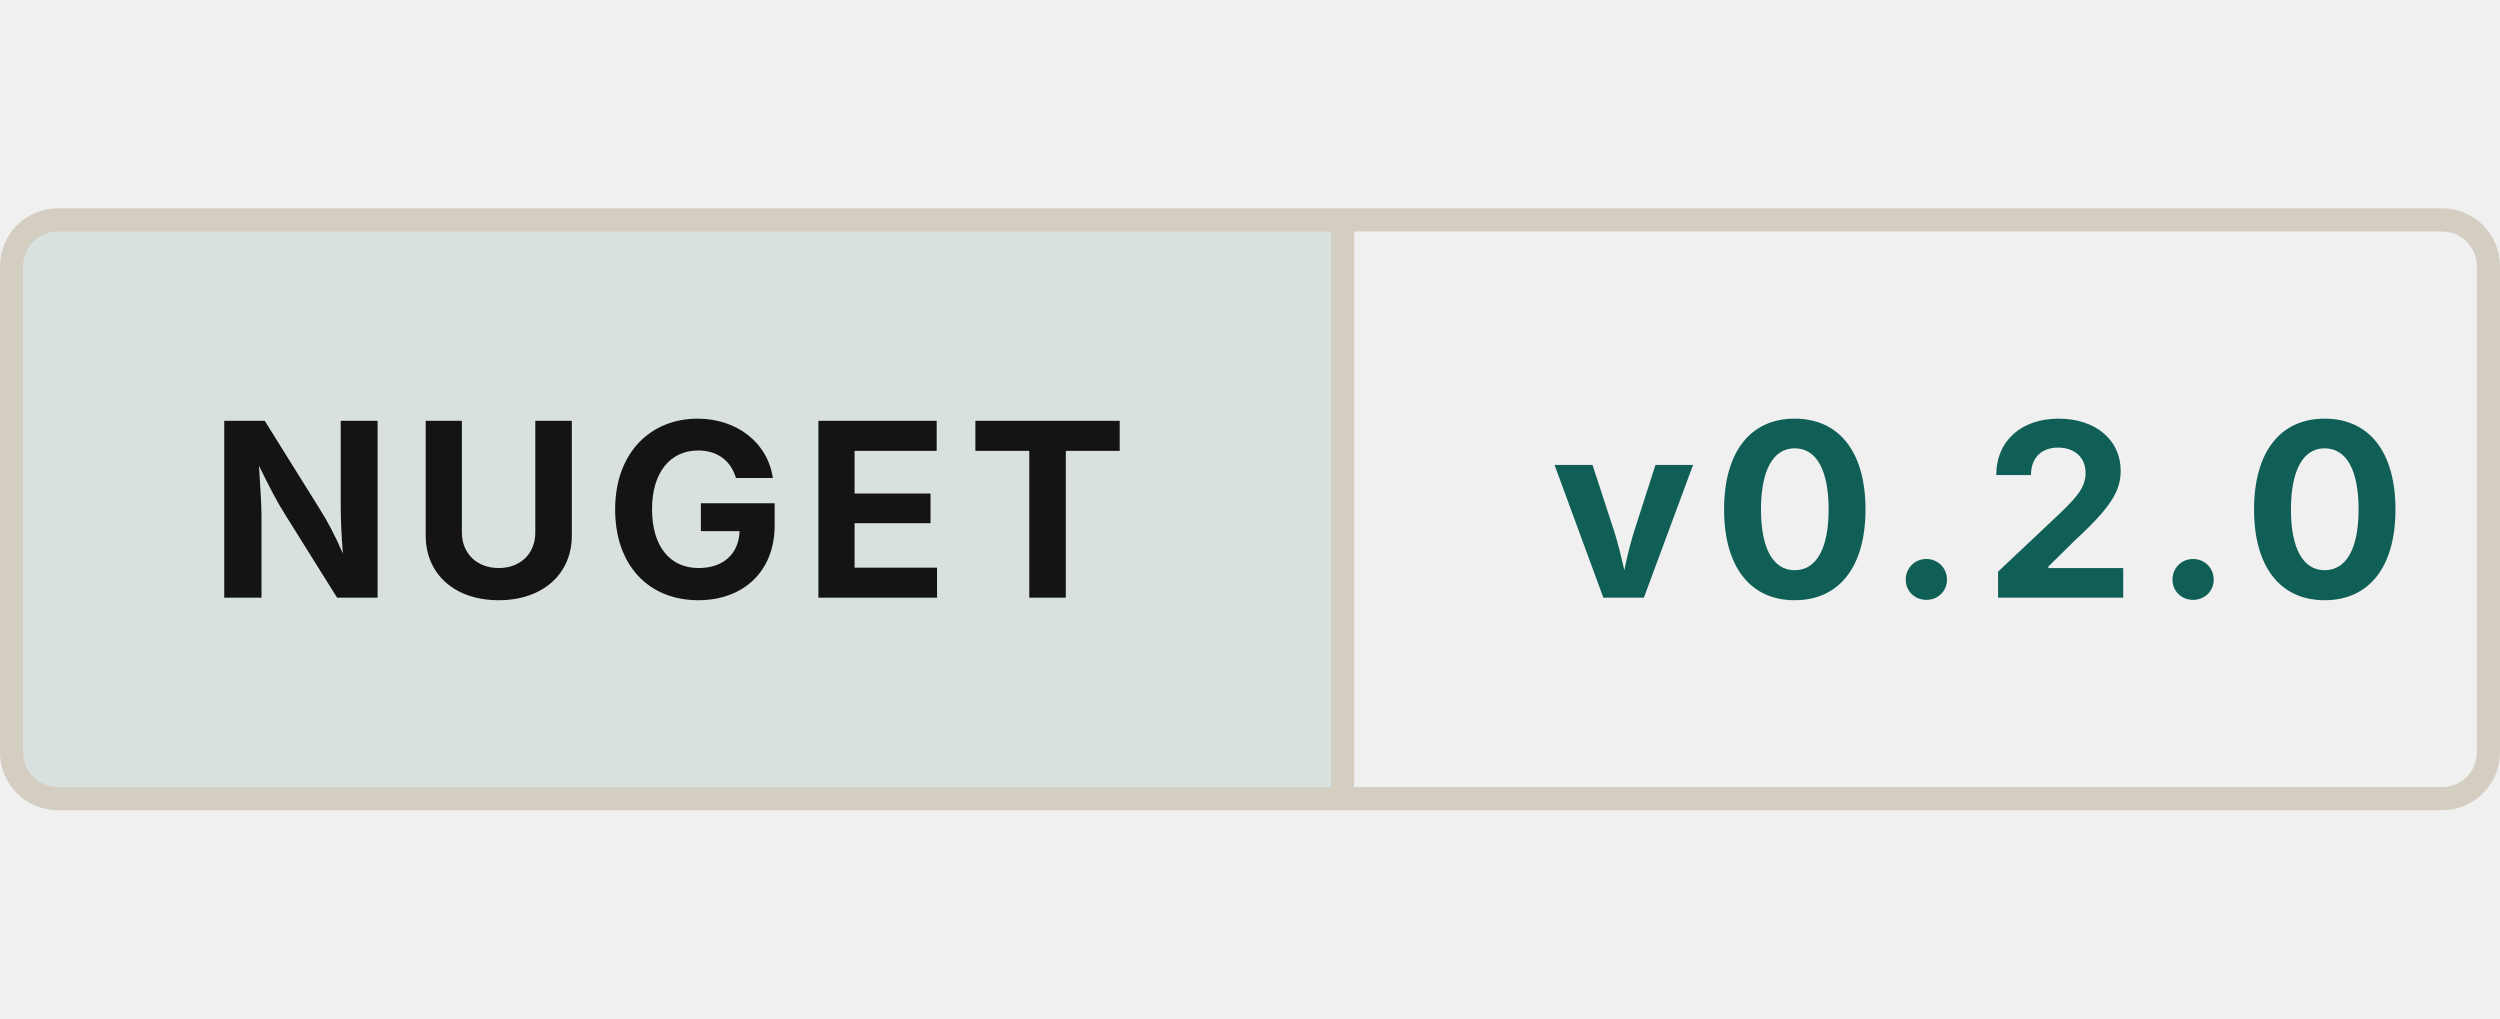
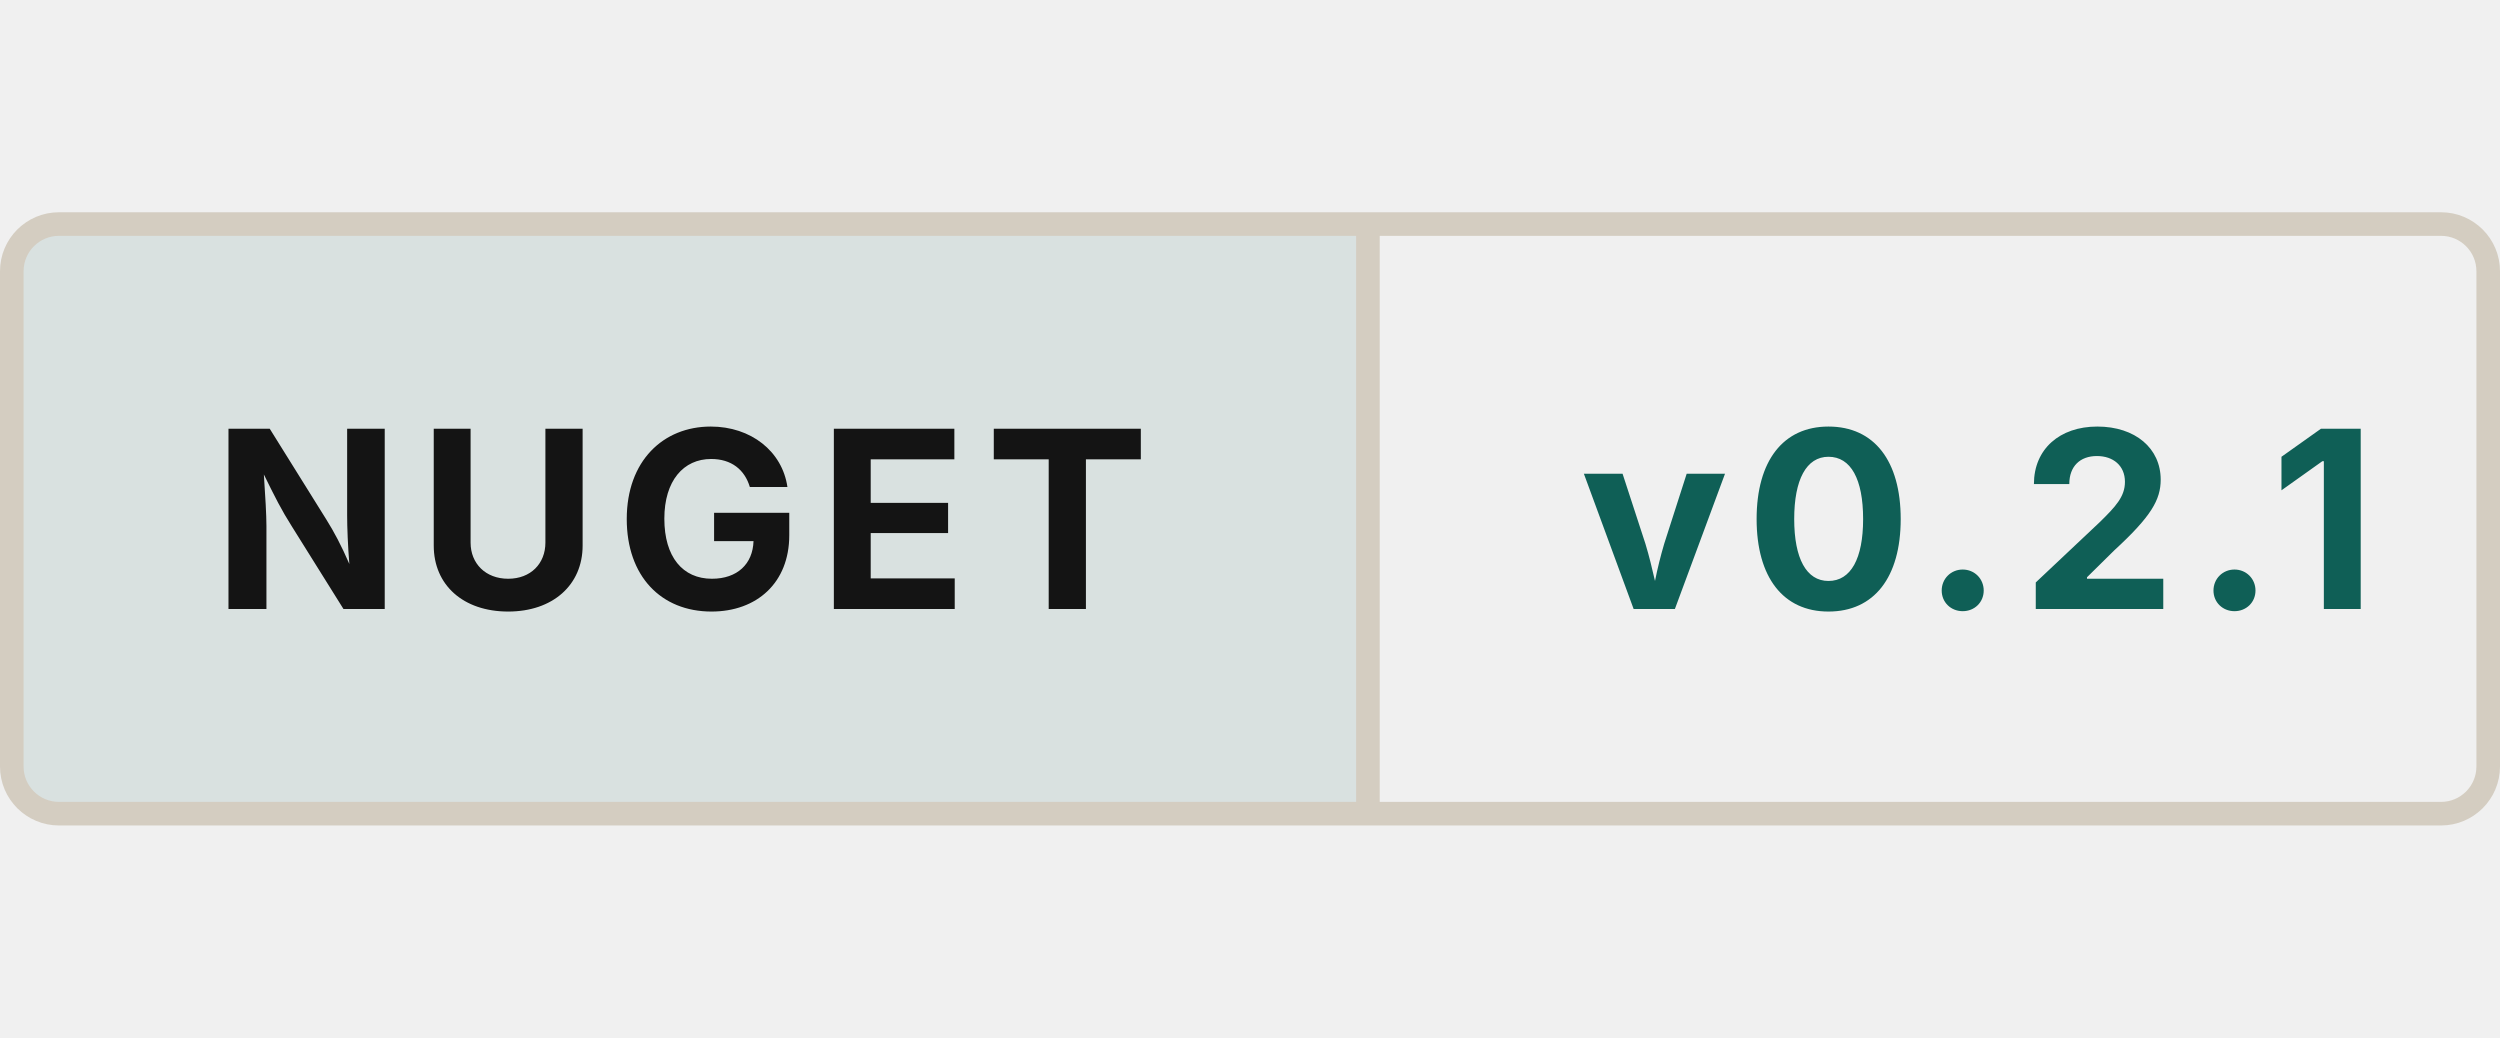
- <svg xmlns="http://www.w3.org/2000/svg" width="108" height="44" viewBox="0 0 108 44" role="img" aria-label="NuGet: v0.2.0">
+ <svg xmlns="http://www.w3.org/2000/svg" width="106" height="44" viewBox="0 0 106 44" role="img" aria-label="NuGet: v0.2.1">
  <style>
    .paper { fill: #faf5eb; }
    .rule { stroke: #d4cdc1; }
    .band { fill: #0f5f56; }
    .ink { fill: #141414; }
    .accent { fill: #0f5f56; }
    .accent-rule { stroke: rgba(15, 95, 86, 0.45); }
    .tint { fill: rgba(15, 95, 86, 0.1); }
    .s-accent { stroke: #0f5f56; }
    .on-band { fill: #ffffff; }
    .s-on-band { stroke: #ffffff; }
    @media (prefers-color-scheme: dark) {
      .paper { fill: #191a17; }
      .rule { stroke: #3a3b35; }
      .band { fill: #0d4d46; }
      .ink { fill: #eae8e1; }
      .accent { fill: #5ec6b0; }
      .accent-rule { stroke: rgba(94, 198, 176, 0.45); }
      .tint { fill: rgba(94, 198, 176, 0.1); }
      .s-accent { stroke: #5ec6b0; }
    }
  </style>
  <path d="M2.5 9.5h55.5v25h-55.5a2 2 0 0 1 -2 -2v-21a2 2 0 0 1 2 -2z" class="tint" />
-   <rect x="0.5" y="9.5" width="107" height="25" rx="2" class="rule" fill="none" stroke-width="1" />
+   <rect x="0.5" y="9.5" width="105" height="25" rx="2" class="rule" fill="none" stroke-width="1" />
  <path d="M58 9.5v25" class="rule" stroke-width="1" />
  <text x="9" y="22" dominant-baseline="central" font-family="Segoe UI, Inter, -apple-system, BlinkMacSystemFont, Helvetica, Arial, sans-serif" font-size="10.5" font-weight="700" letter-spacing="0.7" class="ink">NUGET</text>
-   <text x="67" y="22" dominant-baseline="central" font-family="Segoe UI, Inter, -apple-system, BlinkMacSystemFont, Helvetica, Arial, sans-serif" font-size="10.5" font-weight="700" letter-spacing="0.7" class="accent">v0.2.0</text>
+   <text x="67" y="22" dominant-baseline="central" font-family="Segoe UI, Inter, -apple-system, BlinkMacSystemFont, Helvetica, Arial, sans-serif" font-size="10.5" font-weight="700" letter-spacing="0.7" class="accent">v0.2.1</text>
</svg>
